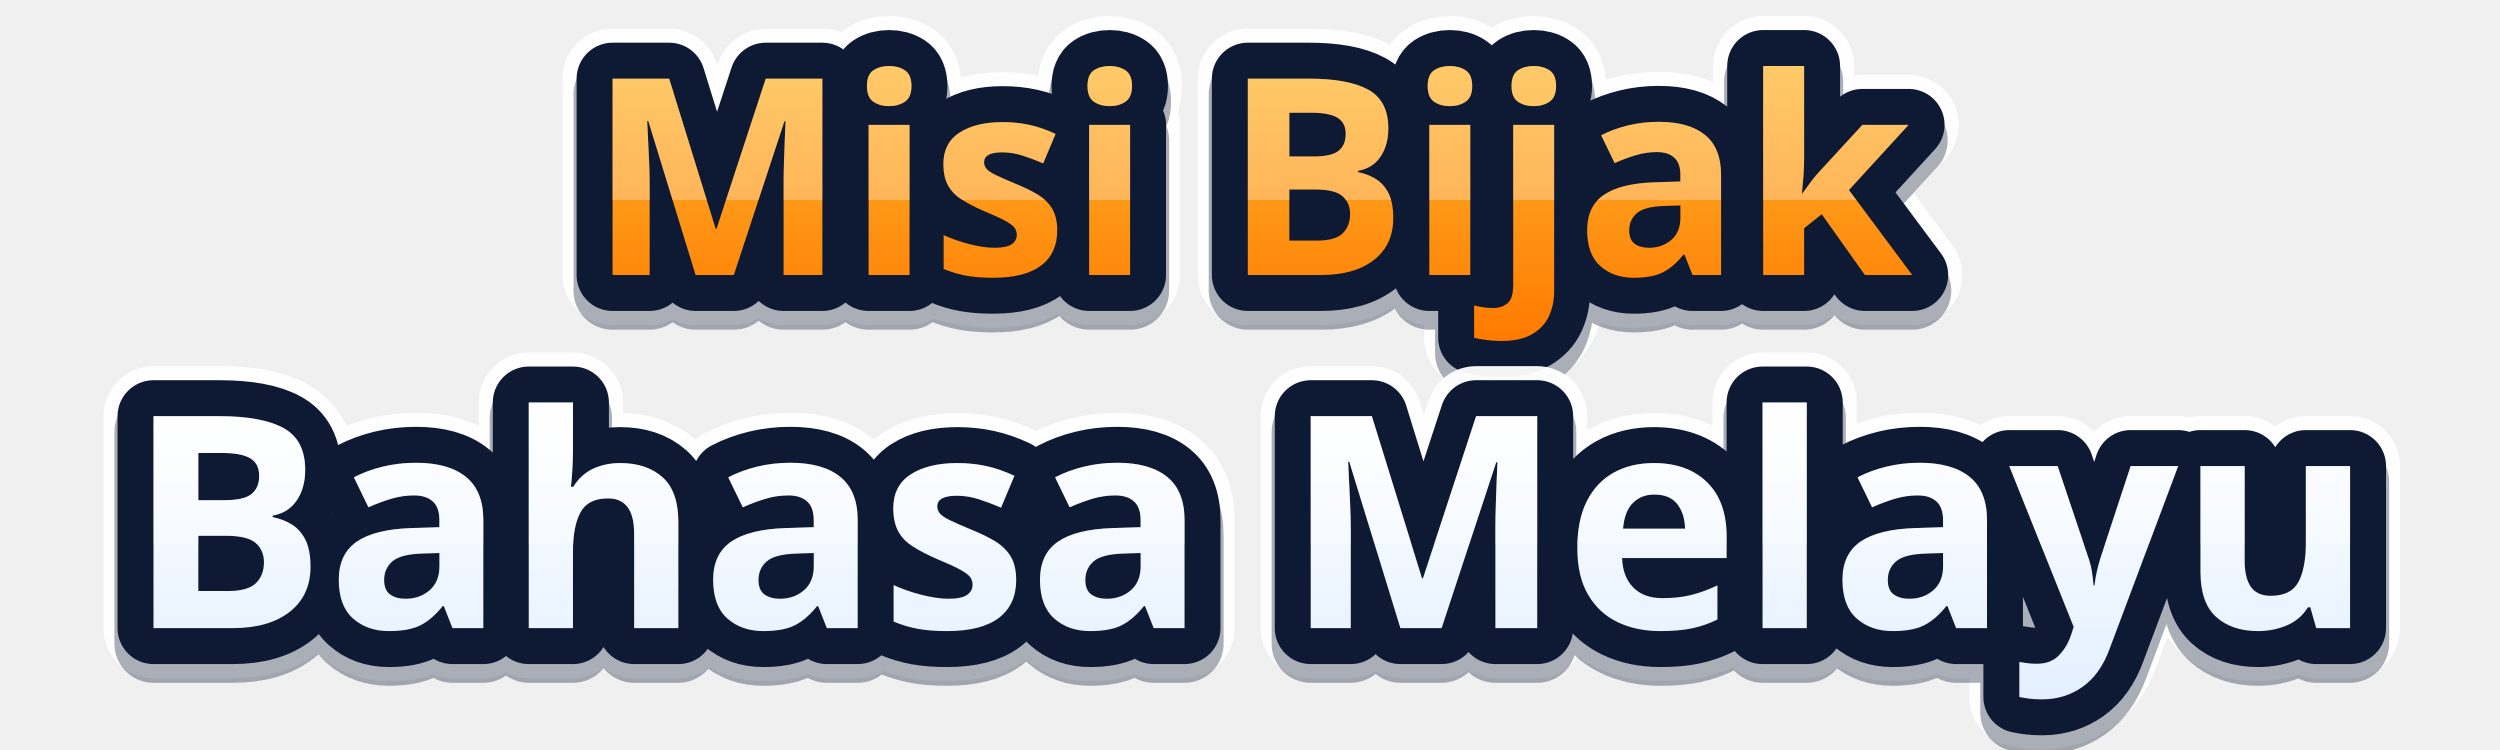
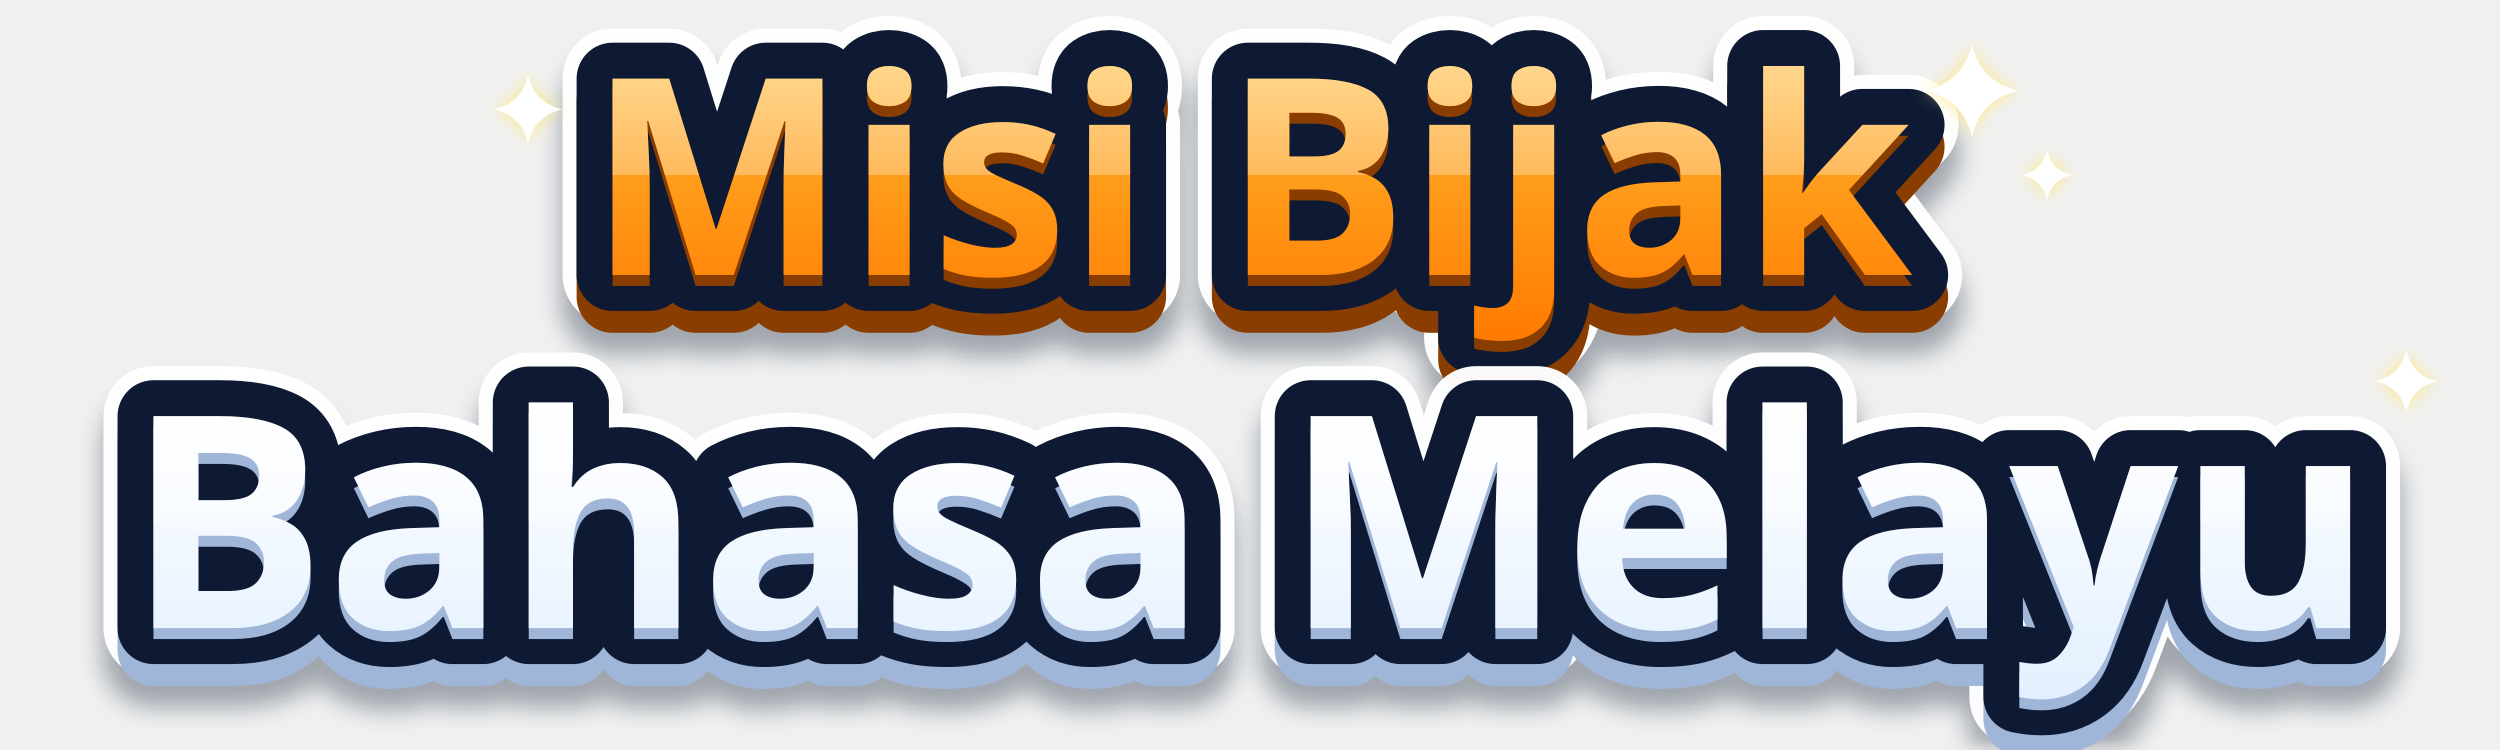
<svg xmlns="http://www.w3.org/2000/svg" width="1600" height="480" viewBox="0 0 1600 480">
  <defs>
    <style>@font-face { font-family: 'NunitoBlack'; src: url('../../app/src/main/res/font/nunito_black.ttf'); font-weight: 900; }
      text { font-family: 'NunitoBlack'; font-weight: 900; text-anchor: middle; stroke-linejoin: round; }</style>
    <linearGradient id="f1" x1="0" y1="0" x2="0" y2="1">
      <stop offset="0" stop-color="#FFB52E" />
      <stop offset="1" stop-color="#FF7A00" />
    </linearGradient>
    <linearGradient id="f2" x1="0" y1="0" x2="0" y2="1">
      <stop offset="0" stop-color="#FFFFFF" />
      <stop offset="1" stop-color="#E3F0FF" />
    </linearGradient>
    <clipPath id="c1">
-       <rect x="0" y="0" width="1600" height="128" />
+       <rect x="0" y="0" width="1600" height="112" />
    </clipPath>
    <clipPath id="c2">
-       <rect x="0" y="0" width="1600" height="348" />
+       <rect x="0" y="240" width="1600" height="94" />
    </clipPath>
+     <linearGradient id="gloss" x1="0" y1="0" x2="0" y2="1">
+       <stop offset="0" stop-color="#fff" stop-opacity="0.75" />
+       <stop offset="1" stop-color="#fff" stop-opacity="0.05" />
+     </linearGradient>
+     <filter id="drop" x="-10%" y="-30%" width="120%" height="160%">
+       <feGaussianBlur stdDeviation="7" />
+     </filter>
+     <filter id="glow" x="-100%" y="-100%" width="300%" height="300%">
+       <feGaussianBlur stdDeviation="5" />
+     </filter>
  </defs>
-   <text x="800.0" y="176" font-size="176" fill="#fff" stroke="#fff" stroke-width="64" opacity="0.95">Misi Bijak</text>
-   <text x="800.0" y="176" font-size="176" fill="#0E1A33" stroke="#0E1A33" stroke-width="50" transform="translate(0,10)" opacity="0.35">Misi Bijak</text>
+   <text x="800.0" y="176" font-size="176" fill="#0E1A33" stroke="#0E1A33" stroke-width="66" transform="translate(0,18)" opacity="0.35" filter="url(#drop)">Misi Bijak</text>
+   <text x="800.0" y="176" font-size="176" fill="#fff" stroke="#fff" stroke-width="64" opacity="0.97">Misi Bijak</text>
+   <text x="800.0" y="176" font-size="176" fill="#8A3D00" stroke="#8A3D00" stroke-width="46" transform="translate(0,14)">Misi Bijak</text>
  <text x="800.0" y="176" font-size="176" fill="#0E1A33" stroke="#0E1A33" stroke-width="46">Misi Bijak</text>
+   <text x="800.0" y="176" font-size="176" fill="#8A3D00" transform="translate(0,7)">Misi Bijak</text>
  <text x="800.0" y="176" font-size="176" fill="url(#f1)">Misi Bijak</text>
  <g clip-path="url(#c1)">
-     <text x="800.0" y="176" font-size="176" fill="#fff" opacity="0.28">Misi Bijak</text>
+     <text x="800.0" y="176" font-size="176" fill="url(#gloss)" opacity="0.6">Misi Bijak</text>
  </g>
-   <text x="800.0" y="402" font-size="190" fill="#fff" stroke="#fff" stroke-width="64" opacity="0.95">Bahasa Melayu</text>
-   <text x="800.0" y="402" font-size="190" fill="#0E1A33" stroke="#0E1A33" stroke-width="50" transform="translate(0,10)" opacity="0.35">Bahasa Melayu</text>
+   <text x="800.0" y="402" font-size="190" fill="#0E1A33" stroke="#0E1A33" stroke-width="66" transform="translate(0,18)" opacity="0.35" filter="url(#drop)">Bahasa Melayu</text>
+   <text x="800.0" y="402" font-size="190" fill="#fff" stroke="#fff" stroke-width="64" opacity="0.97">Bahasa Melayu</text>
+   <text x="800.0" y="402" font-size="190" fill="#9FB6D8" stroke="#9FB6D8" stroke-width="46" transform="translate(0,14)">Bahasa Melayu</text>
  <text x="800.0" y="402" font-size="190" fill="#0E1A33" stroke="#0E1A33" stroke-width="46">Bahasa Melayu</text>
+   <text x="800.0" y="402" font-size="190" fill="#9FB6D8" transform="translate(0,7)">Bahasa Melayu</text>
  <text x="800.0" y="402" font-size="190" fill="url(#f2)">Bahasa Melayu</text>
  <g clip-path="url(#c2)">
-     <text x="800.0" y="402" font-size="190" fill="#fff" opacity="0.28">Bahasa Melayu</text>
+     <text x="800.0" y="402" font-size="190" fill="url(#gloss)" opacity="0.6">Bahasa Melayu</text>
  </g>
+   <path d="M1262,28 Q1267.4,52.6 1292,58 Q1267.4,63.4 1262,88 Q1256.6,63.4 1232,58 Q1256.6,52.6 1262,28 Z" fill="#FFE97A" filter="url(#glow)" opacity="0.9" />
+   <path d="M1262,28 Q1267.4,52.6 1292,58 Q1267.4,63.4 1262,88 Q1256.6,63.4 1232,58 Q1256.6,52.6 1262,28 Z" fill="#FFFFFF" />
+   <path d="M1310,96 Q1312.88,109.12 1326,112 Q1312.88,114.88 1310,128 Q1307.12,114.88 1294,112 Q1307.12,109.12 1310,96 Z" fill="#FFE97A" filter="url(#glow)" opacity="0.9" />
+   <path d="M1310,96 Q1312.88,109.12 1326,112 Q1312.88,114.88 1310,128 Q1307.12,114.88 1294,112 Q1307.12,109.12 1310,96 Z" fill="#FFFFFF" />
+   <path d="M338,48 Q341.96,66.04 360,70 Q341.96,73.96 338,92 Q334.04,73.96 316,70 Q334.04,66.04 338,48 Z" fill="#FFE97A" filter="url(#glow)" opacity="0.9" />
+   <path d="M338,48 Q341.96,66.04 360,70 Q341.96,73.96 338,92 Q334.04,73.96 316,70 Q334.04,66.04 338,48 Z" fill="#FFFFFF" />
+   <path d="M1540,224 Q1543.6,240.4 1560,244 Q1543.6,247.6 1540,264 Q1536.4,247.6 1520,244 Q1536.4,240.4 1540,224 Z" fill="#FFE97A" filter="url(#glow)" opacity="0.9" />
+   <path d="M1540,224 Q1543.6,240.4 1560,244 Q1543.6,247.6 1540,264 Q1536.4,247.6 1520,244 Q1536.4,240.4 1540,224 Z" fill="#FFFFFF" />
</svg>
